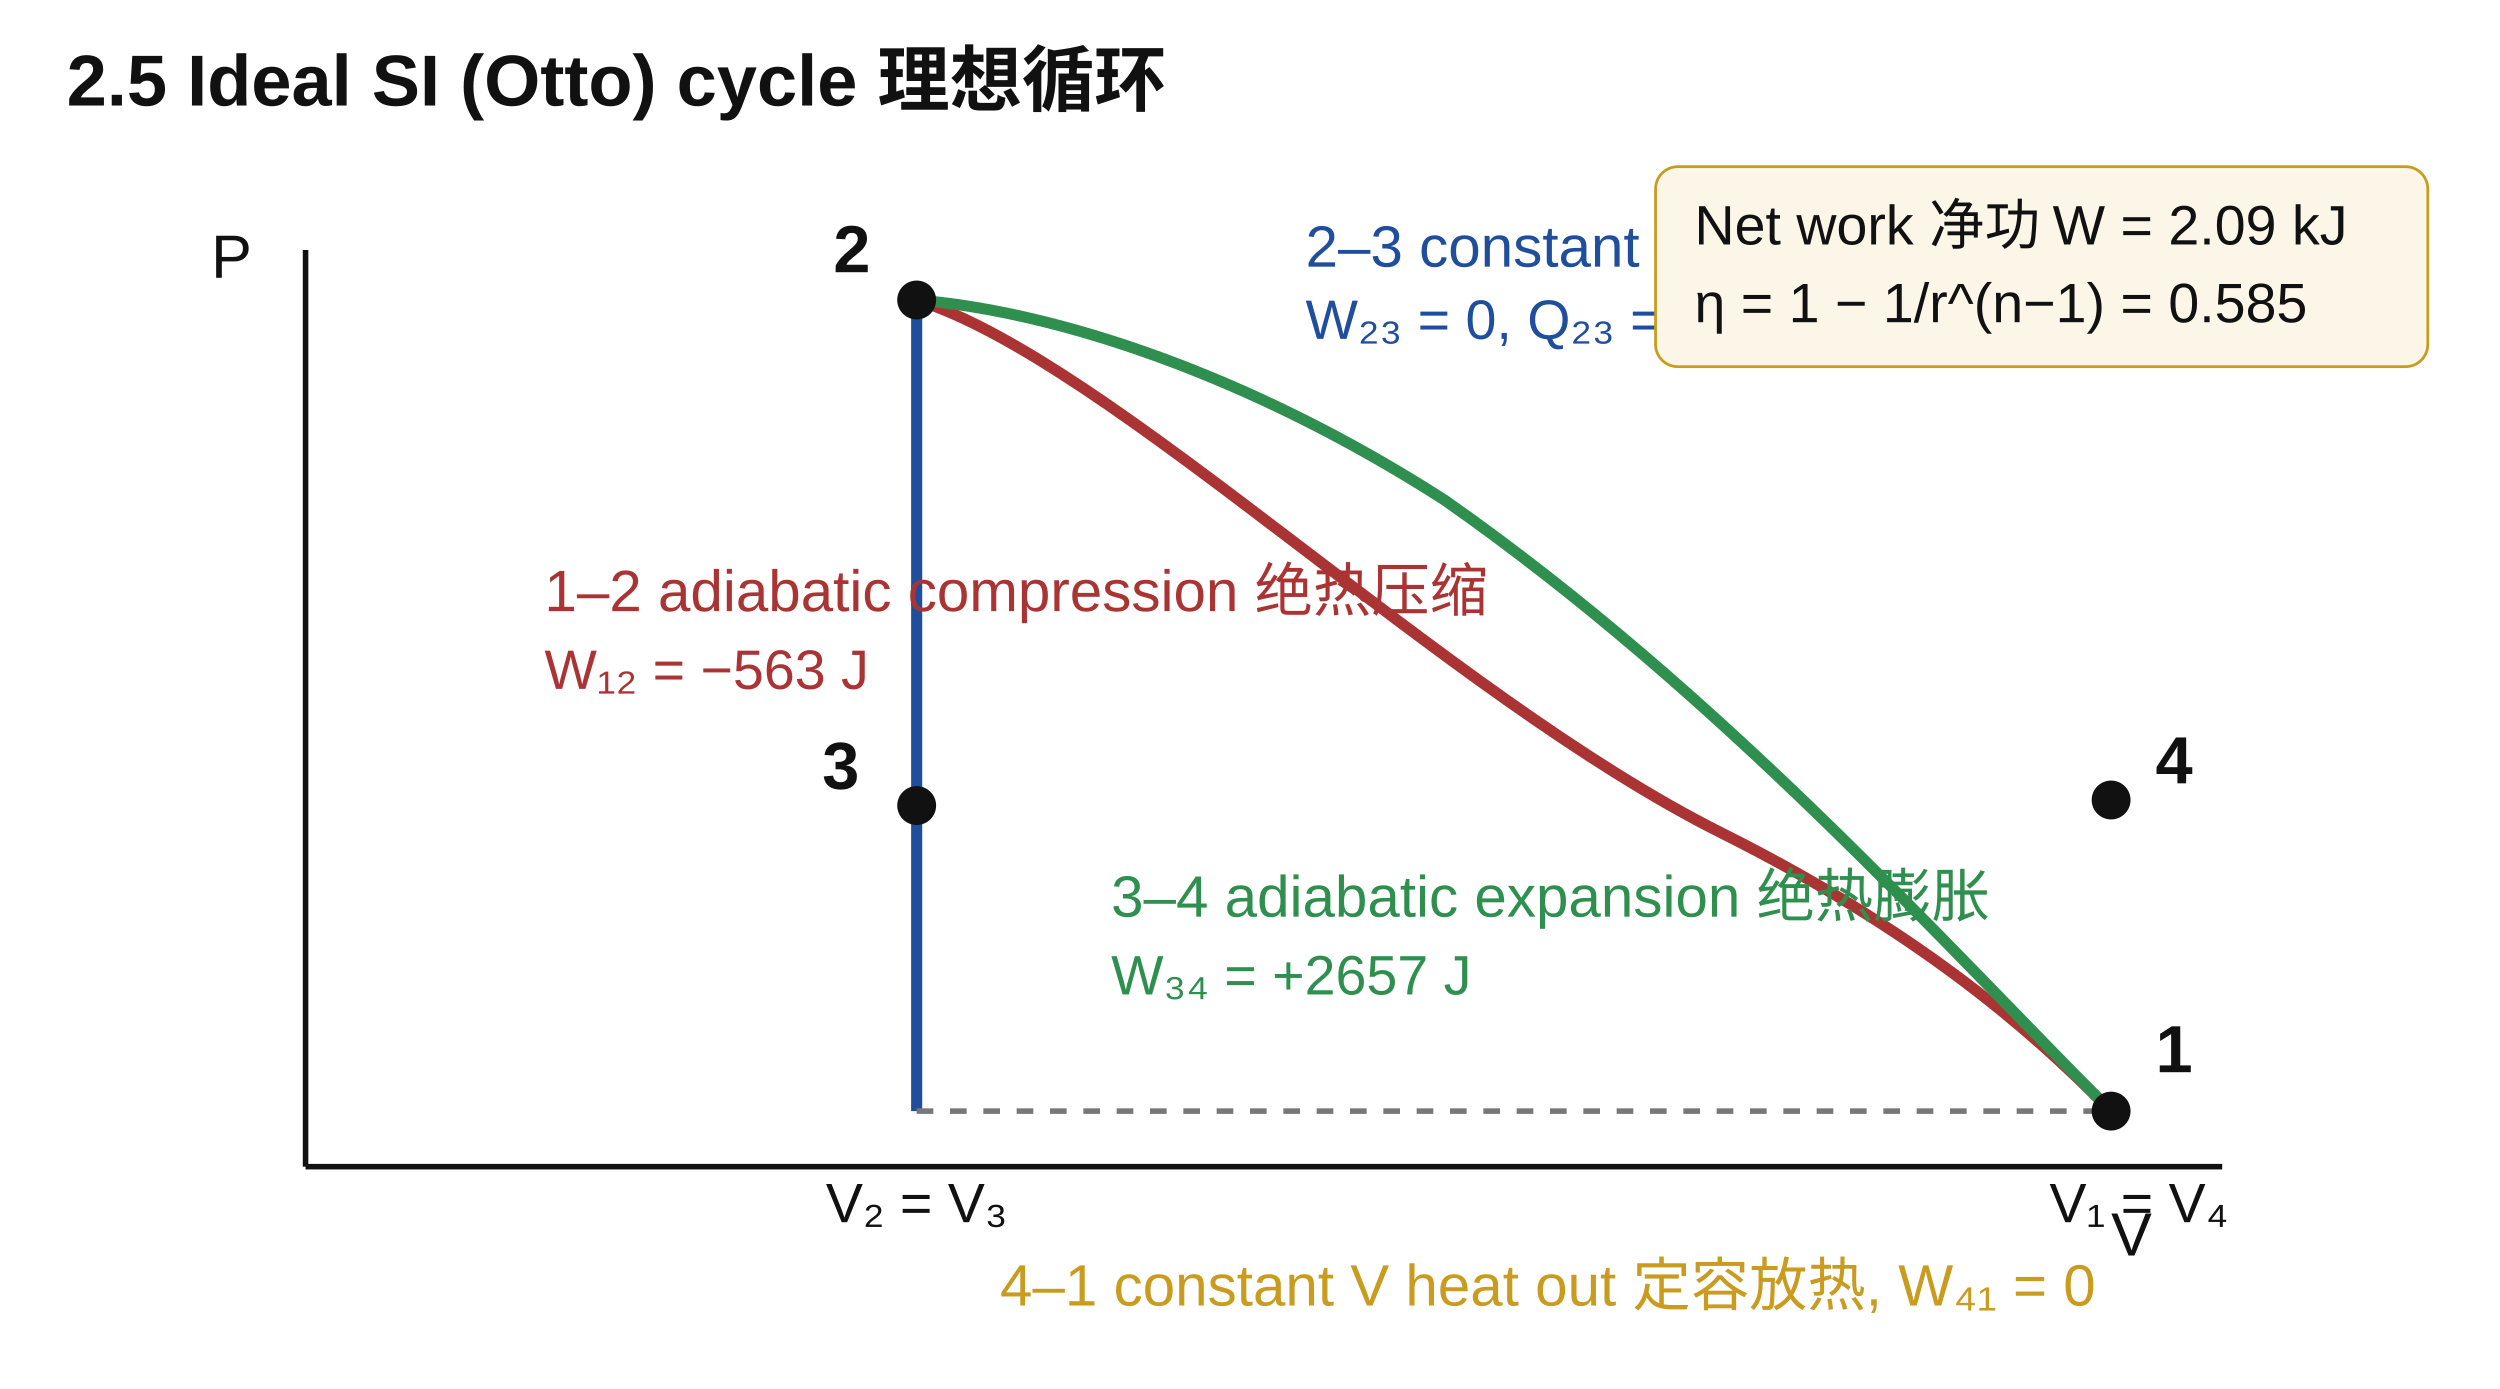
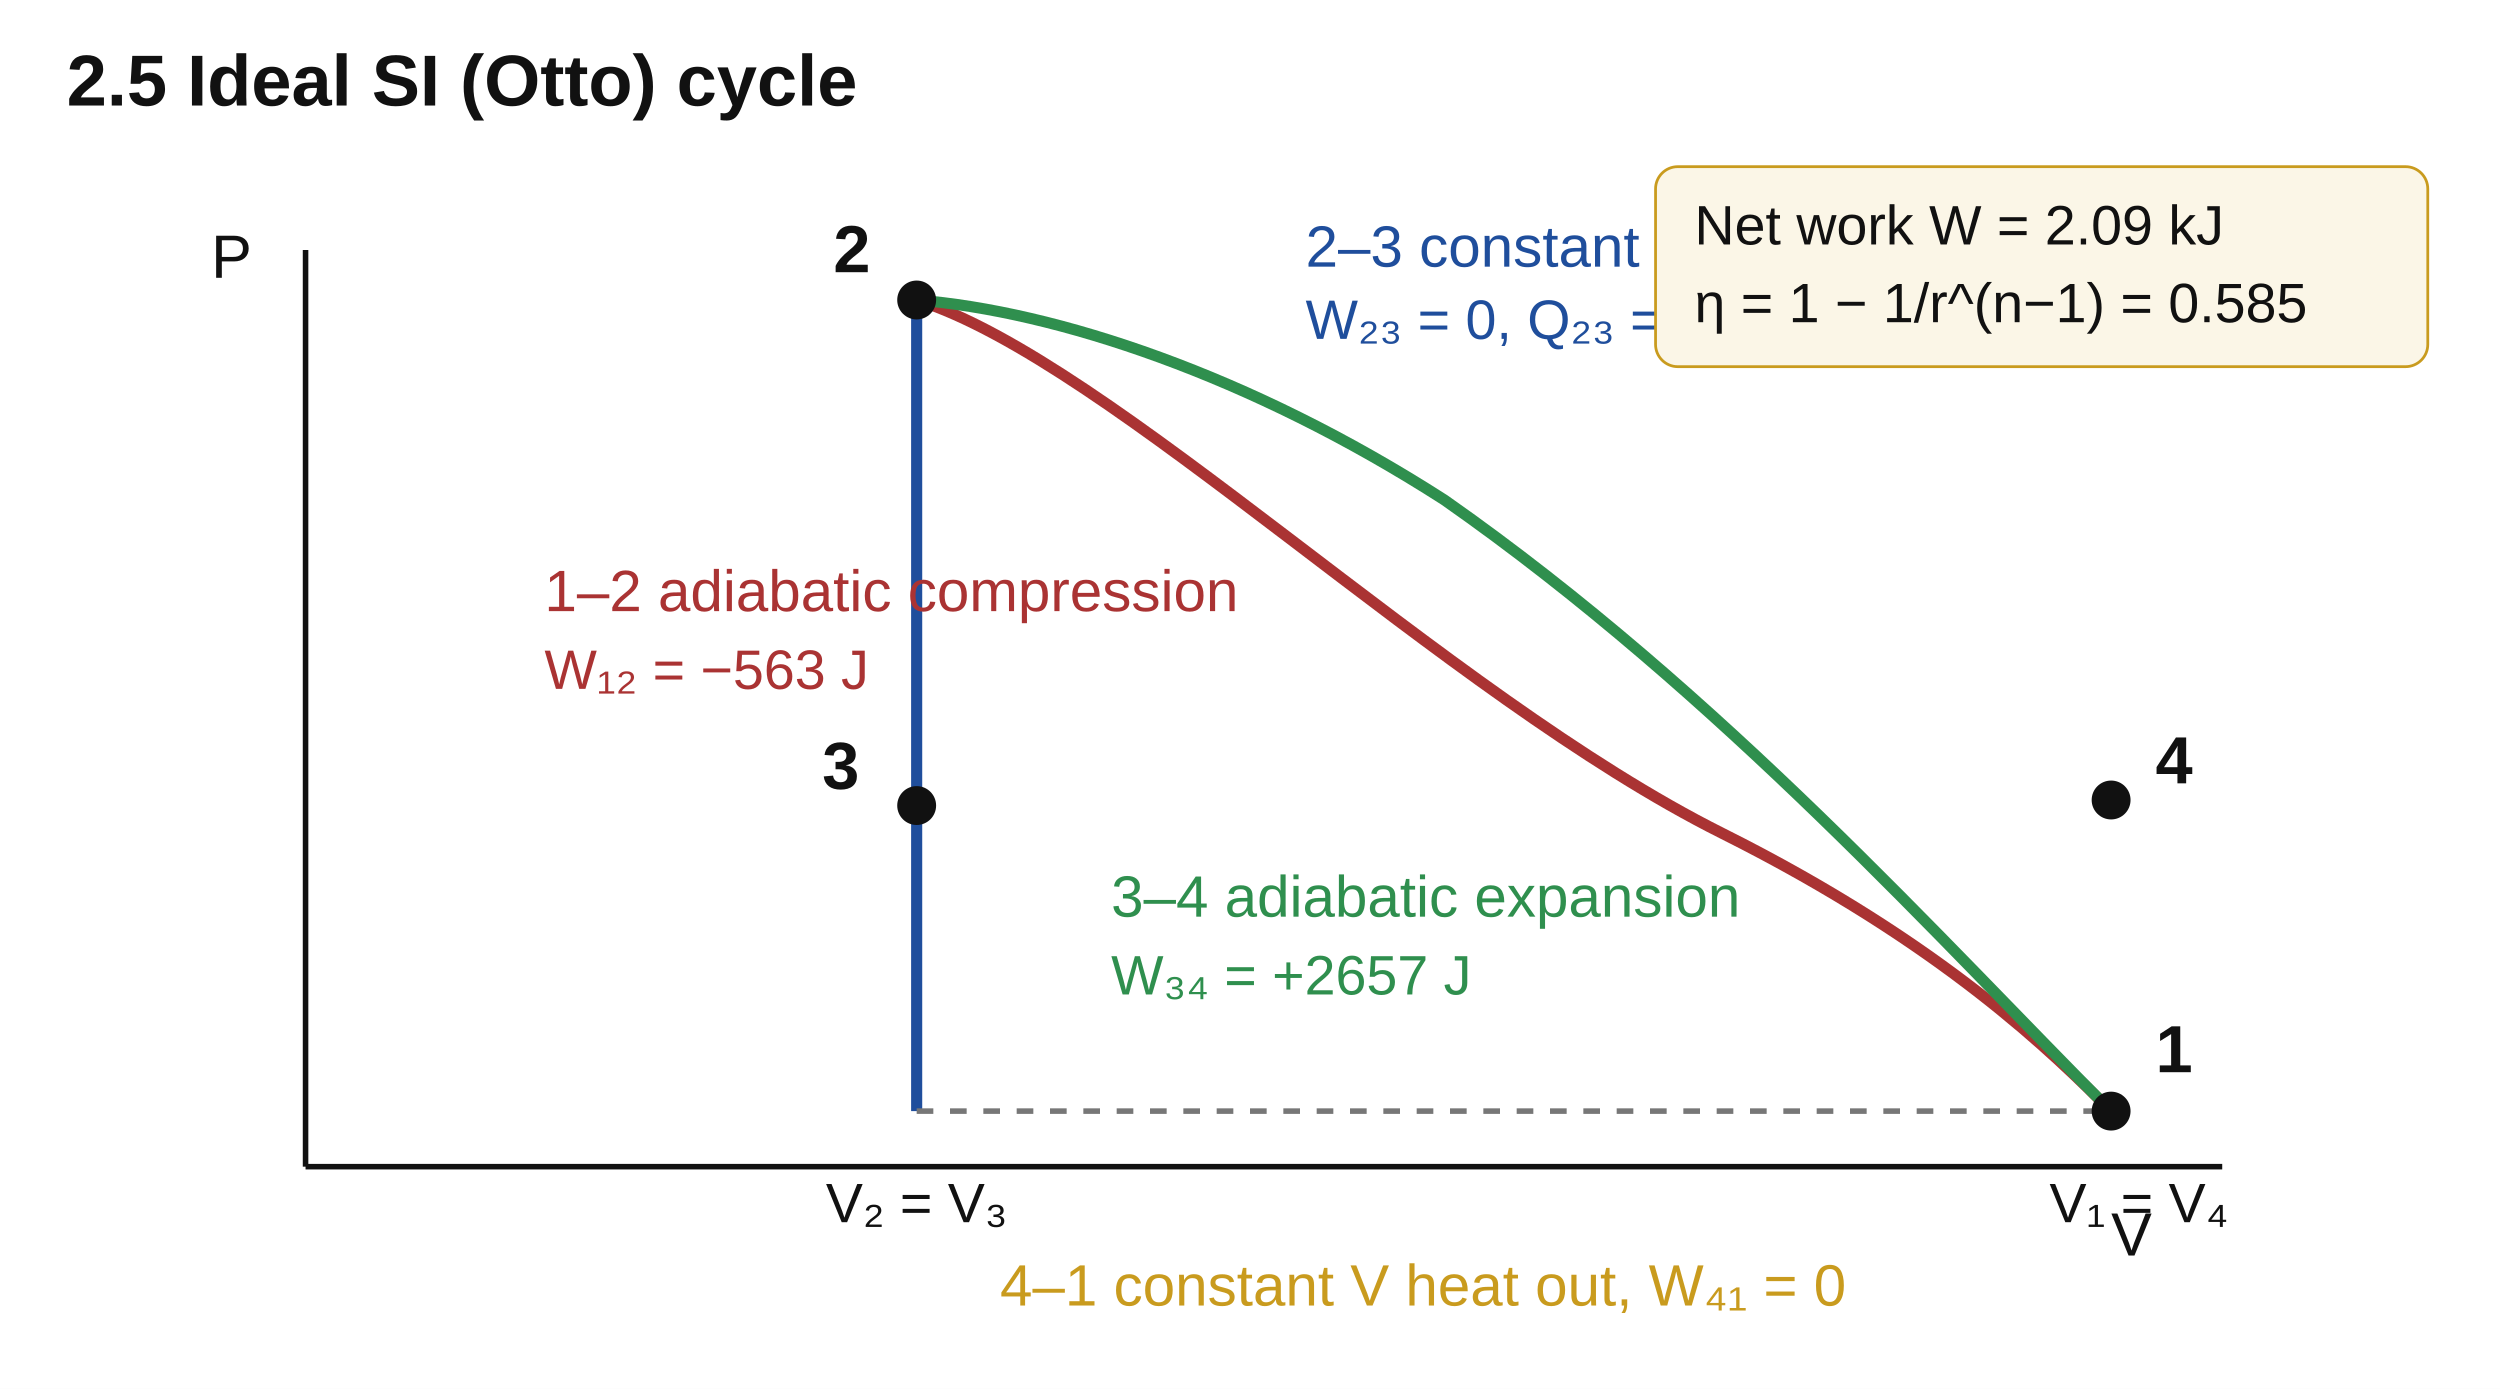
<svg xmlns="http://www.w3.org/2000/svg" viewBox="0 0 900 500" width="900" height="500" font-family="Segoe UI, Arial, sans-serif">
  <rect width="900" height="500" fill="#ffffff" />
-   <text x="24" y="38" font-size="26" font-weight="700" fill="#111">2.5 Ideal SI (Otto) cycle 理想循环</text>
+   <text x="24" y="38" font-size="26" font-weight="700" fill="#111">2.5 Ideal SI (Otto) cycle</text>
  <line x1="110" y1="420" x2="800" y2="420" stroke="#111" stroke-width="2" />
  <line x1="110" y1="420" x2="110" y2="90" stroke="#111" stroke-width="2" />
  <text x="760" y="452" font-size="22" fill="#111">V</text>
  <text x="76" y="100" font-size="22" fill="#111">P</text>
  <path d="M330 108 L330 400" stroke="#1f4e9c" stroke-width="4" />
  <path d="M330 108 C 400 130 520 250 620 300 C 700 340 740 380 760 400" stroke="#a33" stroke-width="4" fill="none" />
  <path d="M760 400 C 700 340 620 250 520 180 C 450 135 380 112 330 108" stroke="#2f8f4e" stroke-width="4" fill="none" />
  <path d="M330 400 L760 400" stroke="#777" stroke-width="2" stroke-dasharray="6 6" />
  <text x="330" y="440" font-size="20" fill="#111" text-anchor="middle">V₂ = V₃</text>
  <text x="770" y="440" font-size="20" fill="#111" text-anchor="middle">V₁ = V₄</text>
  <circle cx="760" cy="400" r="7" fill="#111" />
  <text x="776" y="386" font-size="24" font-weight="700" fill="#111">1</text>
  <circle cx="330" cy="108" r="7" fill="#111" />
  <text x="300" y="98" font-size="24" font-weight="700" fill="#111">2</text>
  <circle cx="330" cy="290" r="7" fill="#111" />
  <text x="296" y="284" font-size="24" font-weight="700" fill="#111">3</text>
  <circle cx="760" cy="288" r="7" fill="#111" />
  <text x="776" y="282" font-size="24" font-weight="700" fill="#111">4</text>
-   <text x="196" y="220" font-size="21" fill="#a33">1–2 adiabatic compression 绝热压缩</text>
+   <text x="196" y="220" font-size="21" fill="#a33">1–2 adiabatic compression</text>
  <text x="196" y="248" font-size="20" fill="#a33">W₁₂ = −563 J</text>
-   <text x="470" y="96" font-size="21" fill="#1f4e9c">2–3 constant V heat in 定容吸热</text>
+   <text x="470" y="96" font-size="21" fill="#1f4e9c">2–3 constant V heat in</text>
  <text x="470" y="122" font-size="20" fill="#1f4e9c">W₂₃ = 0, Q₂₃ = +3580 J</text>
-   <text x="400" y="330" font-size="21" fill="#2f8f4e">3–4 adiabatic expansion 绝热膨胀</text>
+   <text x="400" y="330" font-size="21" fill="#2f8f4e">3–4 adiabatic expansion</text>
  <text x="400" y="358" font-size="20" fill="#2f8f4e">W₃₄ = +2657 J</text>
-   <text x="360" y="470" font-size="21" fill="#c99b1e">4–1 constant V heat out 定容放热, W₄₁ = 0</text>
+   <text x="360" y="470" font-size="21" fill="#c99b1e">4–1 constant V heat out, W₄₁ = 0</text>
  <rect x="596" y="60" width="278" height="72" rx="8" fill="#fbf6e7" stroke="#c99b1e" />
-   <text x="610" y="88" font-size="20" fill="#111">Net work 净功 W = 2.09 kJ</text>
+   <text x="610" y="88" font-size="20" fill="#111">Net work W = 2.09 kJ</text>
  <text x="610" y="116" font-size="20" fill="#111">η = 1 − 1/r^(n−1) = 0.585</text>
</svg>
